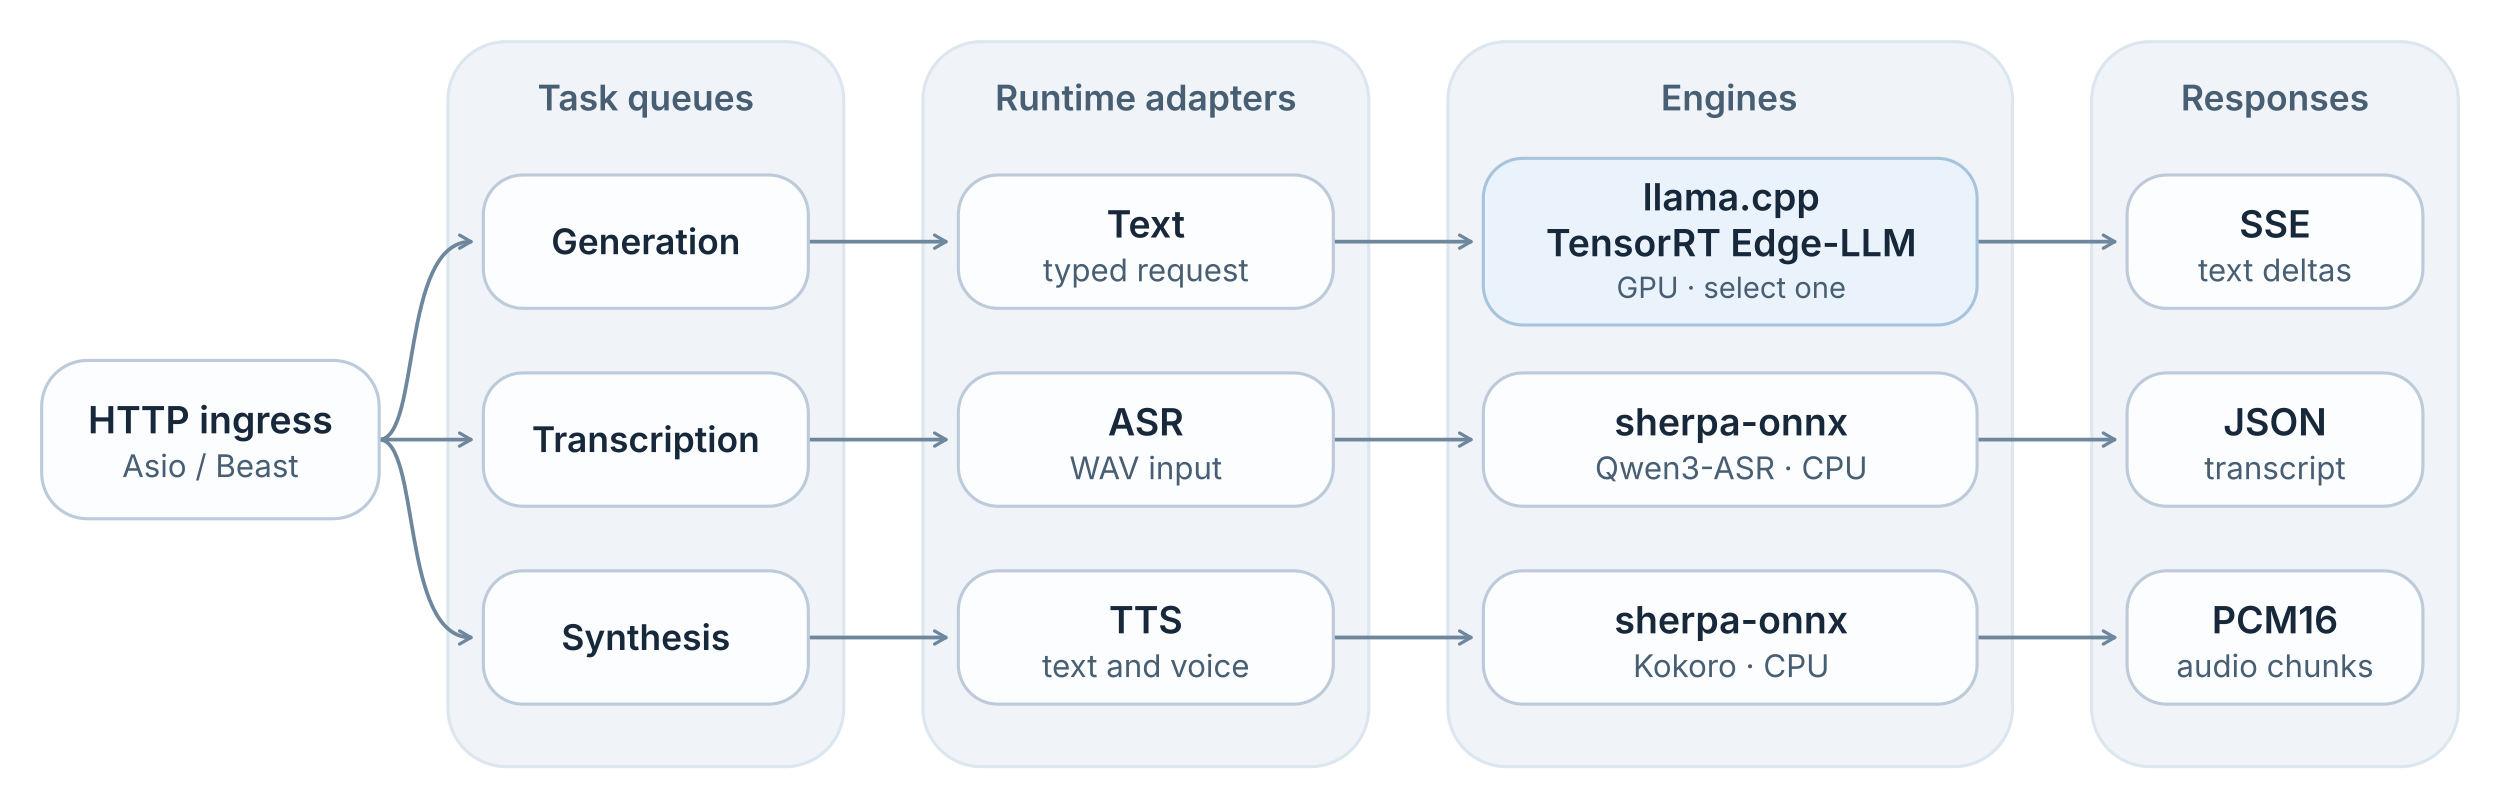
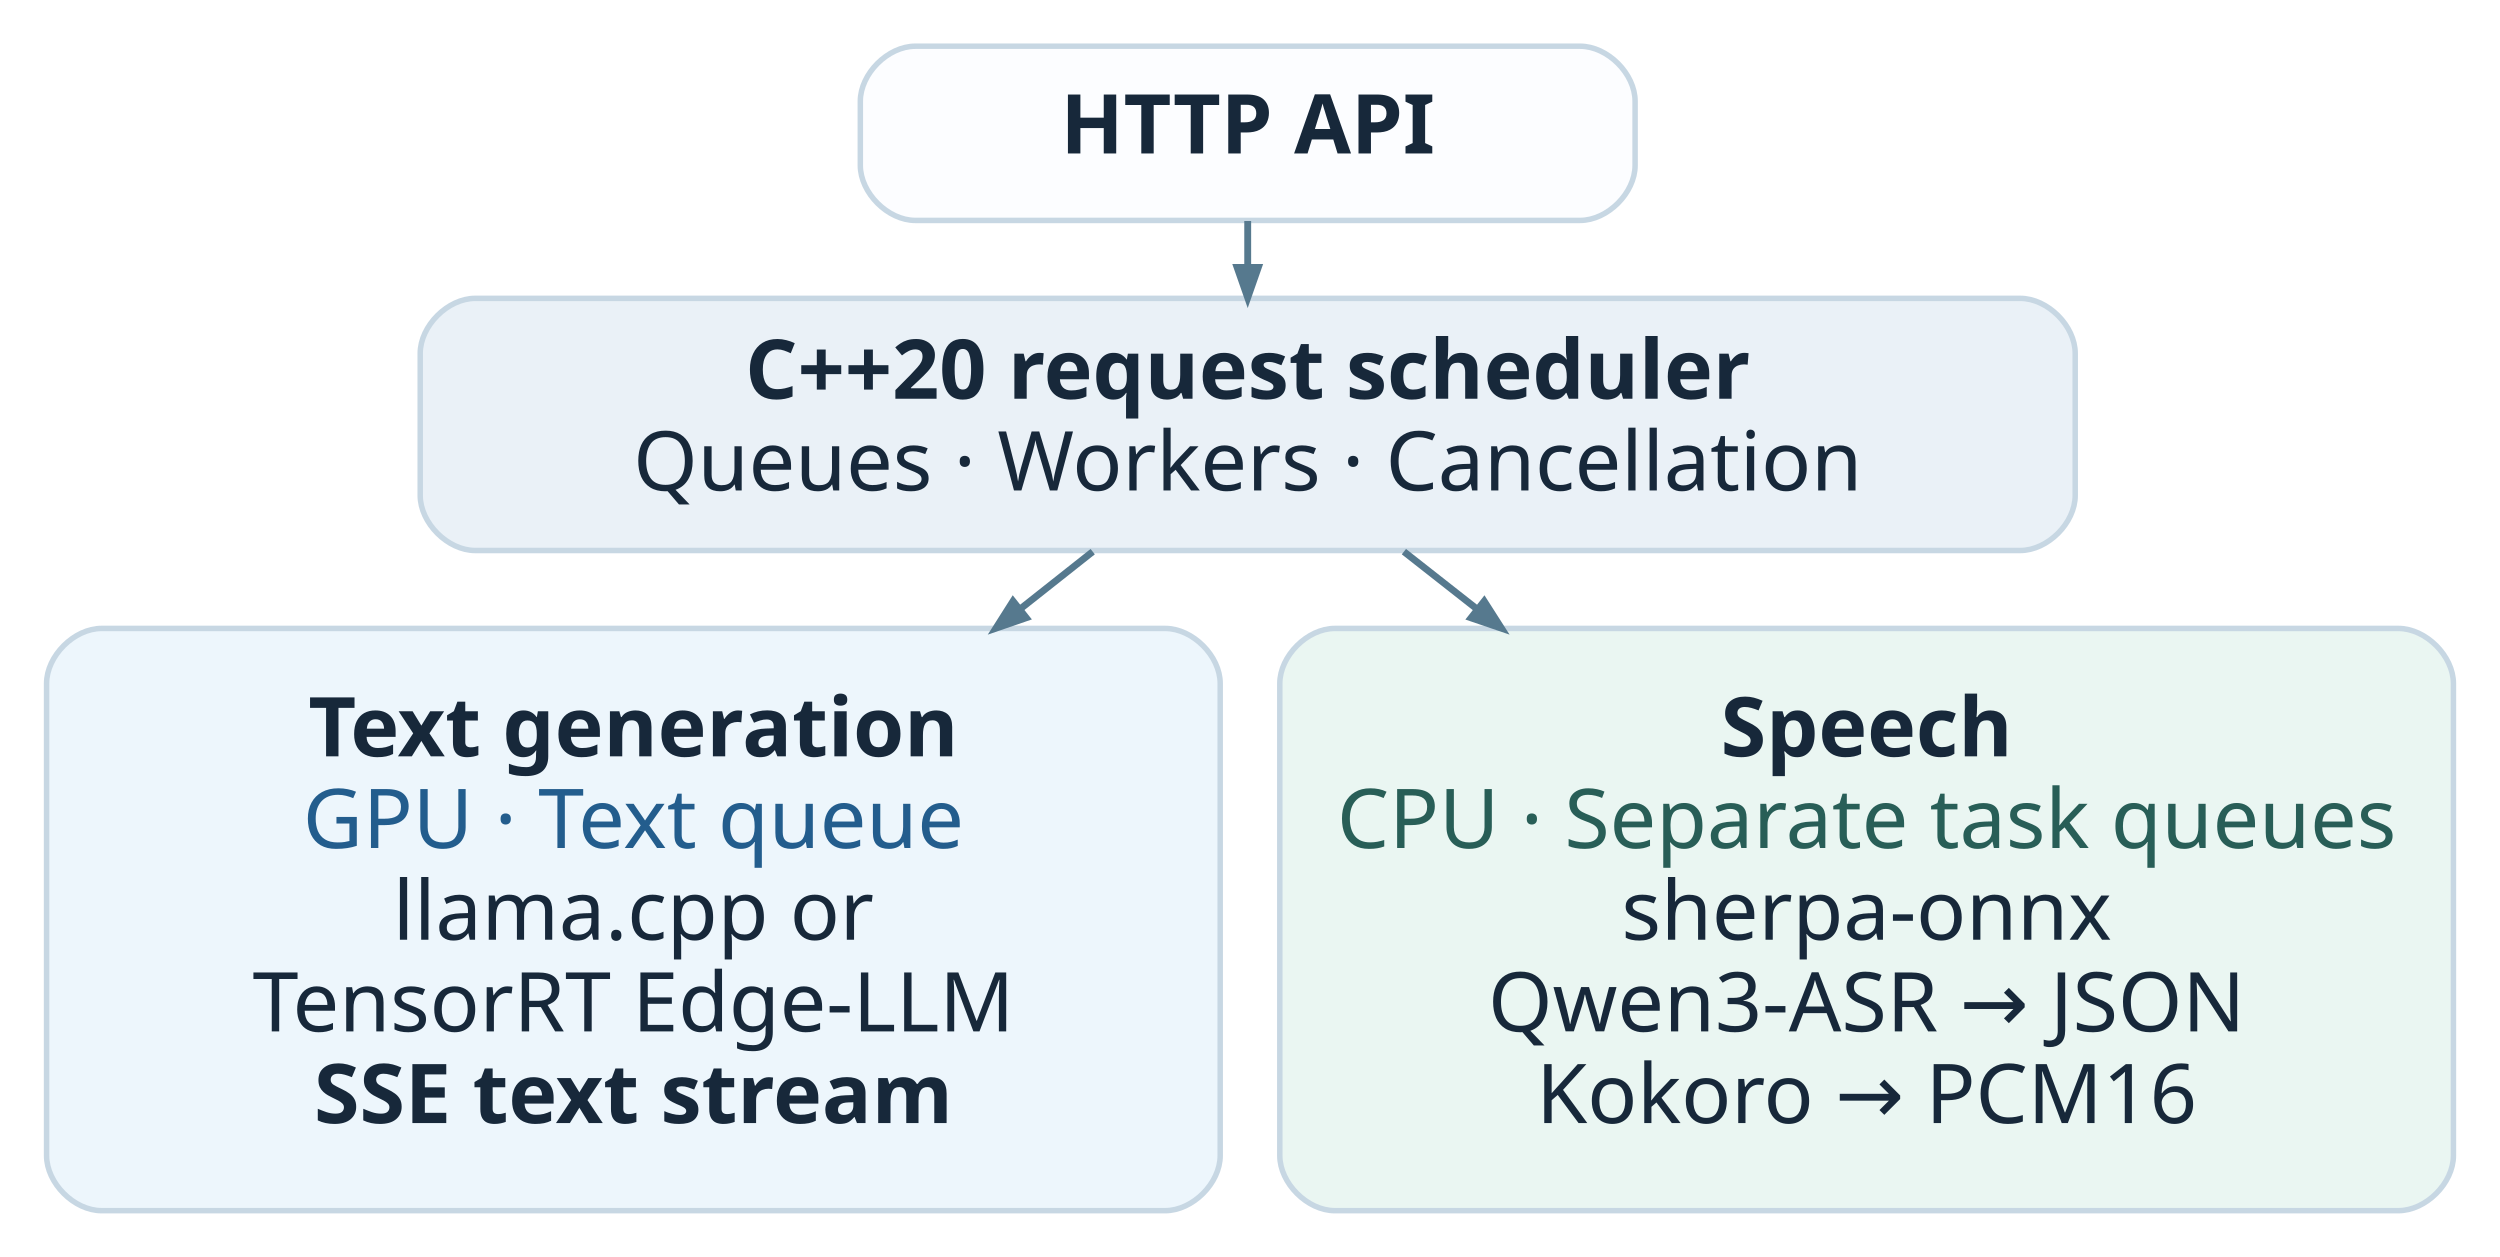
- <svg xmlns="http://www.w3.org/2000/svg" width="1200" height="388" viewBox="0 0 1200 388" role="img" aria-labelledby="title description">
-   <defs>
-     <marker id="arrow" viewBox="0 0 10 10" markerWidth="9" markerHeight="9" refX="8" refY="5" orient="auto" markerUnits="userSpaceOnUse">
-       <path d="M2 1.5 8 5 2 8.5" fill="none" stroke="#6E879D" stroke-width="1.75" stroke-linecap="round" stroke-linejoin="round" />
-     </marker>
-   </defs>
-   <g fill="#F0F4F8" stroke="#DCE6EF" stroke-width="1.5">
-     <rect x="215" y="20" width="190" height="348" rx="28" />
-     <rect x="443" y="20" width="214" height="348" rx="28" />
-     <rect x="695" y="20" width="271" height="348" rx="28" />
-     <rect x="1004" y="20" width="176" height="348" rx="28" />
-   </g>
-   <g fill="none" stroke="#6E879D" stroke-width="1.8" stroke-linecap="round" stroke-linejoin="round" marker-end="url(#arrow)">
-     <path d="M182 211 C202 211 192 116 226 116" />
-     <path d="M182 211 H226" />
-     <path d="M182 211 C202 211 192 306 226 306" />
-     <path d="M388 116 H454" />
-     <path d="M640 116 H706" />
-     <path d="M949 116 H1015" />
-     <path d="M388 211 H454" />
-     <path d="M640 211 H706" />
-     <path d="M949 211 H1015" />
-     <path d="M388 306 H454" />
-     <path d="M640 306 H706" />
-     <path d="M949 306 H1015" />
-   </g>
-   <g fill="#FCFDFF" stroke="#BDCADA" stroke-width="1.5">
-     <rect x="20" y="173" width="162" height="76" rx="22" />
-     <rect x="232" y="84" width="156" height="64" rx="19" />
-     <rect x="460" y="84" width="180" height="64" rx="19" />
-     <rect x="1021" y="84" width="142" height="64" rx="19" />
-     <rect x="232" y="179" width="156" height="64" rx="19" />
-     <rect x="460" y="179" width="180" height="64" rx="19" />
-     <rect x="712" y="179" width="237" height="64" rx="19" />
-     <rect x="1021" y="179" width="142" height="64" rx="19" />
-     <rect x="232" y="274" width="156" height="64" rx="19" />
-     <rect x="460" y="274" width="180" height="64" rx="19" />
-     <rect x="712" y="274" width="237" height="64" rx="19" />
-     <rect x="1021" y="274" width="142" height="64" rx="19" />
-   </g>
-   <rect x="712" y="76" width="237" height="80" rx="19" fill="#EAF3FC" stroke="#A8C4DC" stroke-width="1.5" />
-   <g font-family="Inter, 'Segoe UI', 'DejaVu Sans', sans-serif" text-anchor="middle">
-     <g fill="#475E73" font-size="17" font-weight="600">
-       <text x="310" y="53">Task queues</text>
-       <text x="550" y="53">Runtime adapters</text>
-       <text x="830" y="53">Engines</text>
-       <text x="1092" y="53">Responses</text>
+ <svg xmlns="http://www.w3.org/2000/svg" width="545pt" height="274pt" viewBox="0.00 0.00 545.16 274.16">
+   <g id="graph0" class="graph" transform="scale(1 1) rotate(0) translate(10.08 264.08)">
+     <g id="node1" class="node">
+       <path fill="#fcfdff" stroke="#c7d7e3" stroke-width="1.2" d="M334.5,-254C334.5,-254 189.5,-254 189.5,-254 183.5,-254 177.5,-248 177.5,-242 177.5,-242 177.5,-228 177.5,-228 177.5,-222 183.5,-216 189.5,-216 189.5,-216 334.5,-216 334.5,-216 340.5,-216 346.5,-222 346.5,-228 346.5,-228 346.5,-242 346.5,-242 346.5,-248 340.5,-254 334.5,-254" />
+       <text text-anchor="middle" x="262" y="-230.6" font-family="system-ui, sans-serif" font-size="18.00" fill="#17283a" font-weight="700">HTTP API</text>
    </g>
-     <text x="101" y="208" fill="#17283A" font-size="18" font-weight="600">HTTP ingress</text>
-     <text x="101" y="229" fill="#475E73" font-size="15">Asio / Beast</text>
-     <text x="310" y="122" fill="#17283A" font-size="17" font-weight="600">Generation</text>
-     <text x="550" y="114" fill="#17283A" font-size="18" font-weight="600">Text</text>
-     <text x="550" y="135" fill="#475E73" font-size="15">typed request</text>
-     <text x="1092" y="114" fill="#17283A" font-size="18" font-weight="600">SSE</text>
-     <text x="1092" y="135" fill="#475E73" font-size="15">text deltas</text>
-     <text x="831" y="101" fill="#17283A" font-size="18" font-weight="600">llama.cpp</text>
-     <text x="831" y="123" fill="#17283A" font-size="18" font-weight="600">TensorRT Edge-LLM</text>
-     <text x="831" y="143" fill="#475E73" font-size="14">GPU · select one</text>
-     <text x="310" y="217" fill="#17283A" font-size="17" font-weight="600">Transcription</text>
-     <text x="550" y="209" fill="#17283A" font-size="18" font-weight="600">ASR</text>
-     <text x="550" y="230" fill="#475E73" font-size="15">WAV input</text>
-     <text x="1092" y="209" fill="#17283A" font-size="18" font-weight="600">JSON</text>
-     <text x="1092" y="230" fill="#475E73" font-size="15">transcript</text>
-     <text x="831" y="209" fill="#17283A" font-size="18" font-weight="600">sherpa-onnx</text>
-     <text x="831" y="230" fill="#475E73" font-size="15">Qwen3-ASR · CPU</text>
-     <text x="310" y="312" fill="#17283A" font-size="17" font-weight="600">Synthesis</text>
-     <text x="550" y="304" fill="#17283A" font-size="18" font-weight="600">TTS</text>
-     <text x="550" y="325" fill="#475E73" font-size="15">text and voice</text>
-     <text x="1092" y="304" fill="#17283A" font-size="18" font-weight="600">PCM16</text>
-     <text x="1092" y="325" fill="#475E73" font-size="15">audio chunks</text>
-     <text x="831" y="304" fill="#17283A" font-size="18" font-weight="600">sherpa-onnx</text>
-     <text x="831" y="325" fill="#475E73" font-size="15">Kokoro · CPU</text>
+     <g id="node2" class="node">
+       <path fill="#eaf1f7" stroke="#c7d7e3" stroke-width="1.2" d="M430.5,-199C430.5,-199 93.5,-199 93.5,-199 87.5,-199 81.5,-193 81.5,-187 81.5,-187 81.5,-156 81.5,-156 81.5,-150 87.5,-144 93.5,-144 93.5,-144 430.5,-144 430.5,-144 436.5,-144 442.5,-150 442.5,-156 442.5,-156 442.5,-187 442.5,-187 442.5,-193 436.5,-199 430.5,-199" />
+       <text text-anchor="middle" x="262" y="-177.1" font-family="system-ui, sans-serif" font-size="18.00" fill="#17283a" font-weight="700">C++20 request scheduler</text>
+       <text text-anchor="middle" x="262" y="-157.1" font-family="system-ui, sans-serif" font-size="18.00" fill="#17283a">Queues · Workers · Cancellation</text>
+     </g>
+     <g id="edge1" class="edge">
+       <path fill="none" stroke="#56798e" stroke-width="1.5" d="M262,-215.88C262,-212.69 262,-209.27 262,-205.81" />
+       <polygon fill="#56798e" stroke="#56798e" stroke-width="1.5" points="264.31,-205.75 262,-199.15 259.69,-205.75 264.31,-205.75" />
+     </g>
+     <g id="node3" class="node">
+       <path fill="#edf6fc" stroke="#c7d7e3" stroke-width="1.2" d="M244,-127C244,-127 12,-127 12,-127 6,-127 0,-121 0,-115 0,-115 0,-12 0,-12 0,-6 6,0 12,0 12,0 244,0 244,0 250,0 256,-6 256,-12 256,-12 256,-115 256,-115 256,-121 250,-127 244,-127" />
+       <text text-anchor="middle" x="128" y="-99.1" font-family="system-ui, sans-serif" font-size="18.00" fill="#17283a" font-weight="700">Text generation</text>
+       <text text-anchor="middle" x="128" y="-79.1" font-family="system-ui, sans-serif" font-size="18.00" fill="#235d8d">GPU · Text queue</text>
+       <text text-anchor="middle" x="128" y="-59.1" font-family="system-ui, sans-serif" font-size="18.00" fill="#17283a">llama.cpp or</text>
+       <text text-anchor="middle" x="128" y="-39.1" font-family="system-ui, sans-serif" font-size="18.00" fill="#17283a">TensorRT Edge-LLM</text>
+       <text text-anchor="middle" x="128" y="-19.1" font-family="system-ui, sans-serif" font-size="18.00" fill="#17283a" font-weight="700">SSE text stream</text>
+     </g>
+     <g id="edge2" class="edge">
+       <path fill="none" stroke="#56798e" stroke-width="1.5" d="M228.19,-143.75C223.24,-139.84 217.98,-135.68 212.55,-131.38" />
+       <polygon fill="#56798e" stroke="#56798e" stroke-width="1.5" points="213.68,-129.33 207.07,-127.05 210.81,-132.95 213.68,-129.33" />
+     </g>
+     <g id="node4" class="node">
+       <path fill="#eaf6f2" stroke="#c7d7e3" stroke-width="1.2" d="M513,-127C513,-127 281,-127 281,-127 275,-127 269,-121 269,-115 269,-115 269,-12 269,-12 269,-6 275,0 281,0 281,0 513,0 513,0 519,0 525,-6 525,-12 525,-12 525,-115 525,-115 525,-121 519,-127 513,-127" />
+       <text text-anchor="middle" x="397" y="-99.1" font-family="system-ui, sans-serif" font-size="18.00" fill="#17283a" font-weight="700">Speech</text>
+       <text text-anchor="middle" x="397" y="-79.1" font-family="system-ui, sans-serif" font-size="18.00" fill="#285e57">CPU · Separate task queues</text>
+       <text text-anchor="middle" x="397" y="-59.1" font-family="system-ui, sans-serif" font-size="18.00" fill="#17283a">sherpa-onnx</text>
+       <text text-anchor="middle" x="397" y="-39.1" font-family="system-ui, sans-serif" font-size="18.00" fill="#17283a">Qwen3-ASR → JSON</text>
+       <text text-anchor="middle" x="397" y="-19.1" font-family="system-ui, sans-serif" font-size="18.00" fill="#17283a">Kokoro → PCM16</text>
+     </g>
+     <g id="edge3" class="edge">
+       <path fill="none" stroke="#56798e" stroke-width="1.5" d="M296.07,-143.75C301.05,-139.84 306.35,-135.68 311.82,-131.38" />
+       <polygon fill="#56798e" stroke="#56798e" stroke-width="1.5" points="313.58,-132.94 317.34,-127.05 310.72,-129.31 313.58,-132.94" />
+     </g>
  </g>
</svg>
